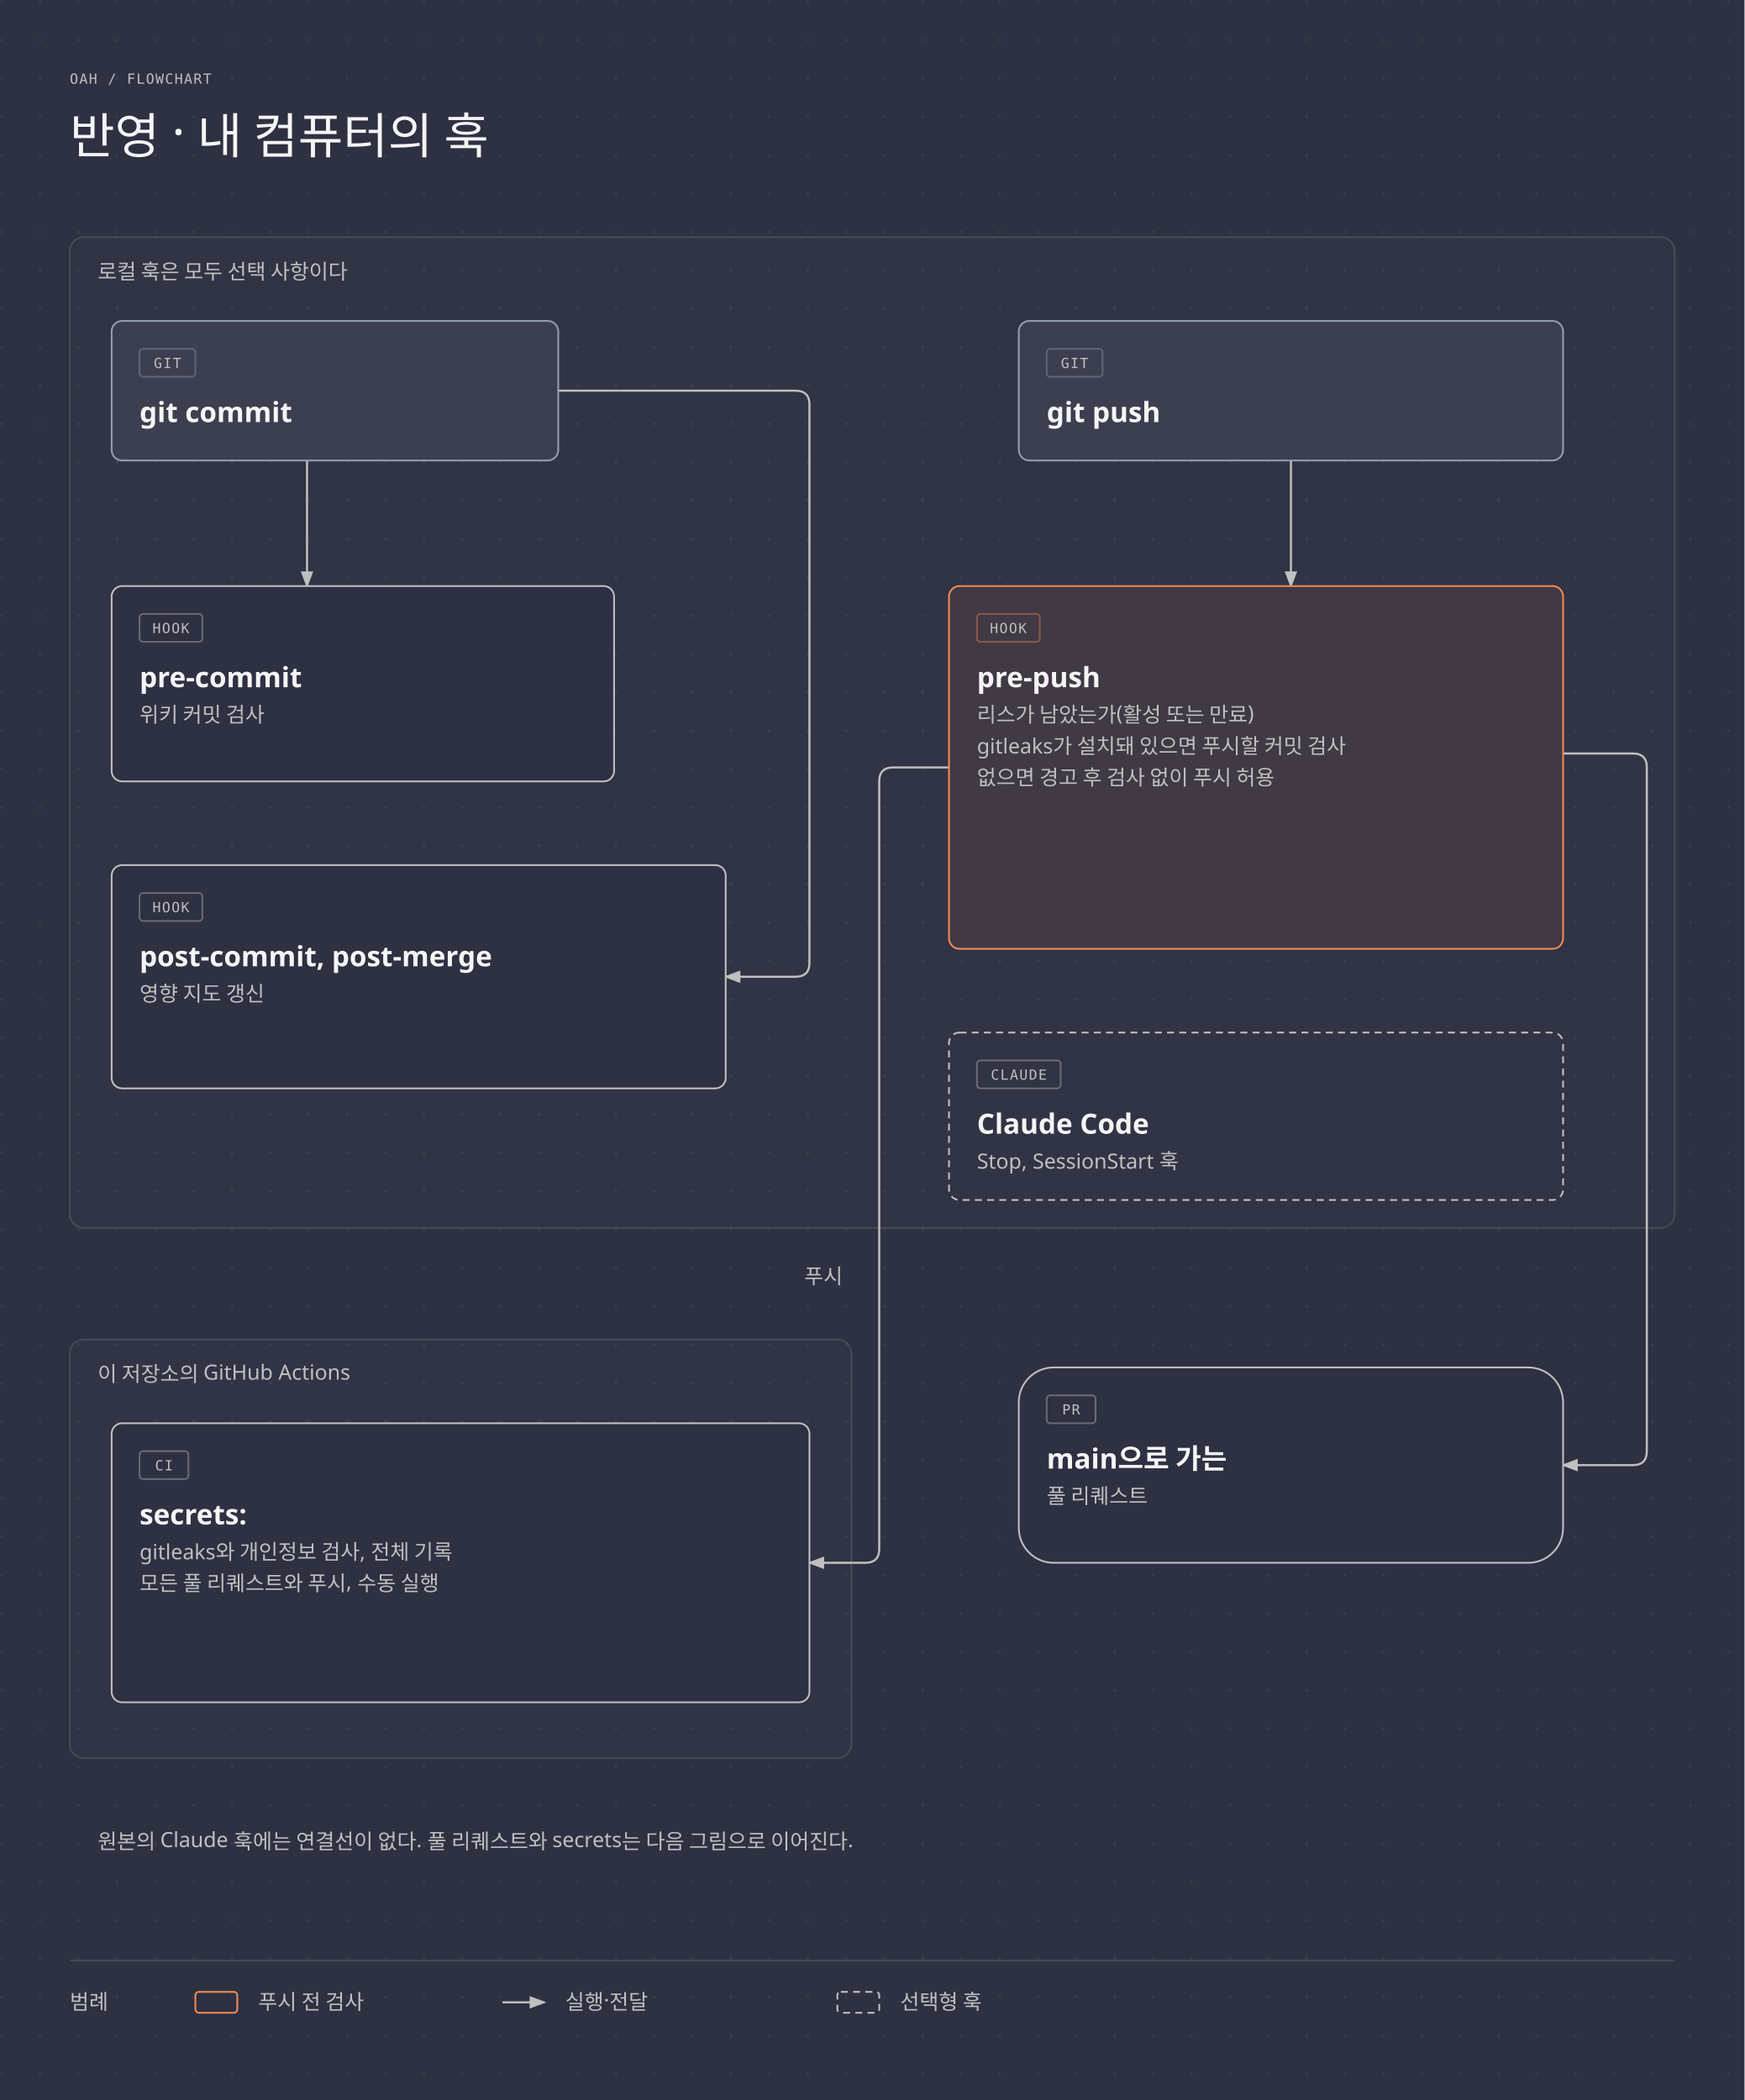
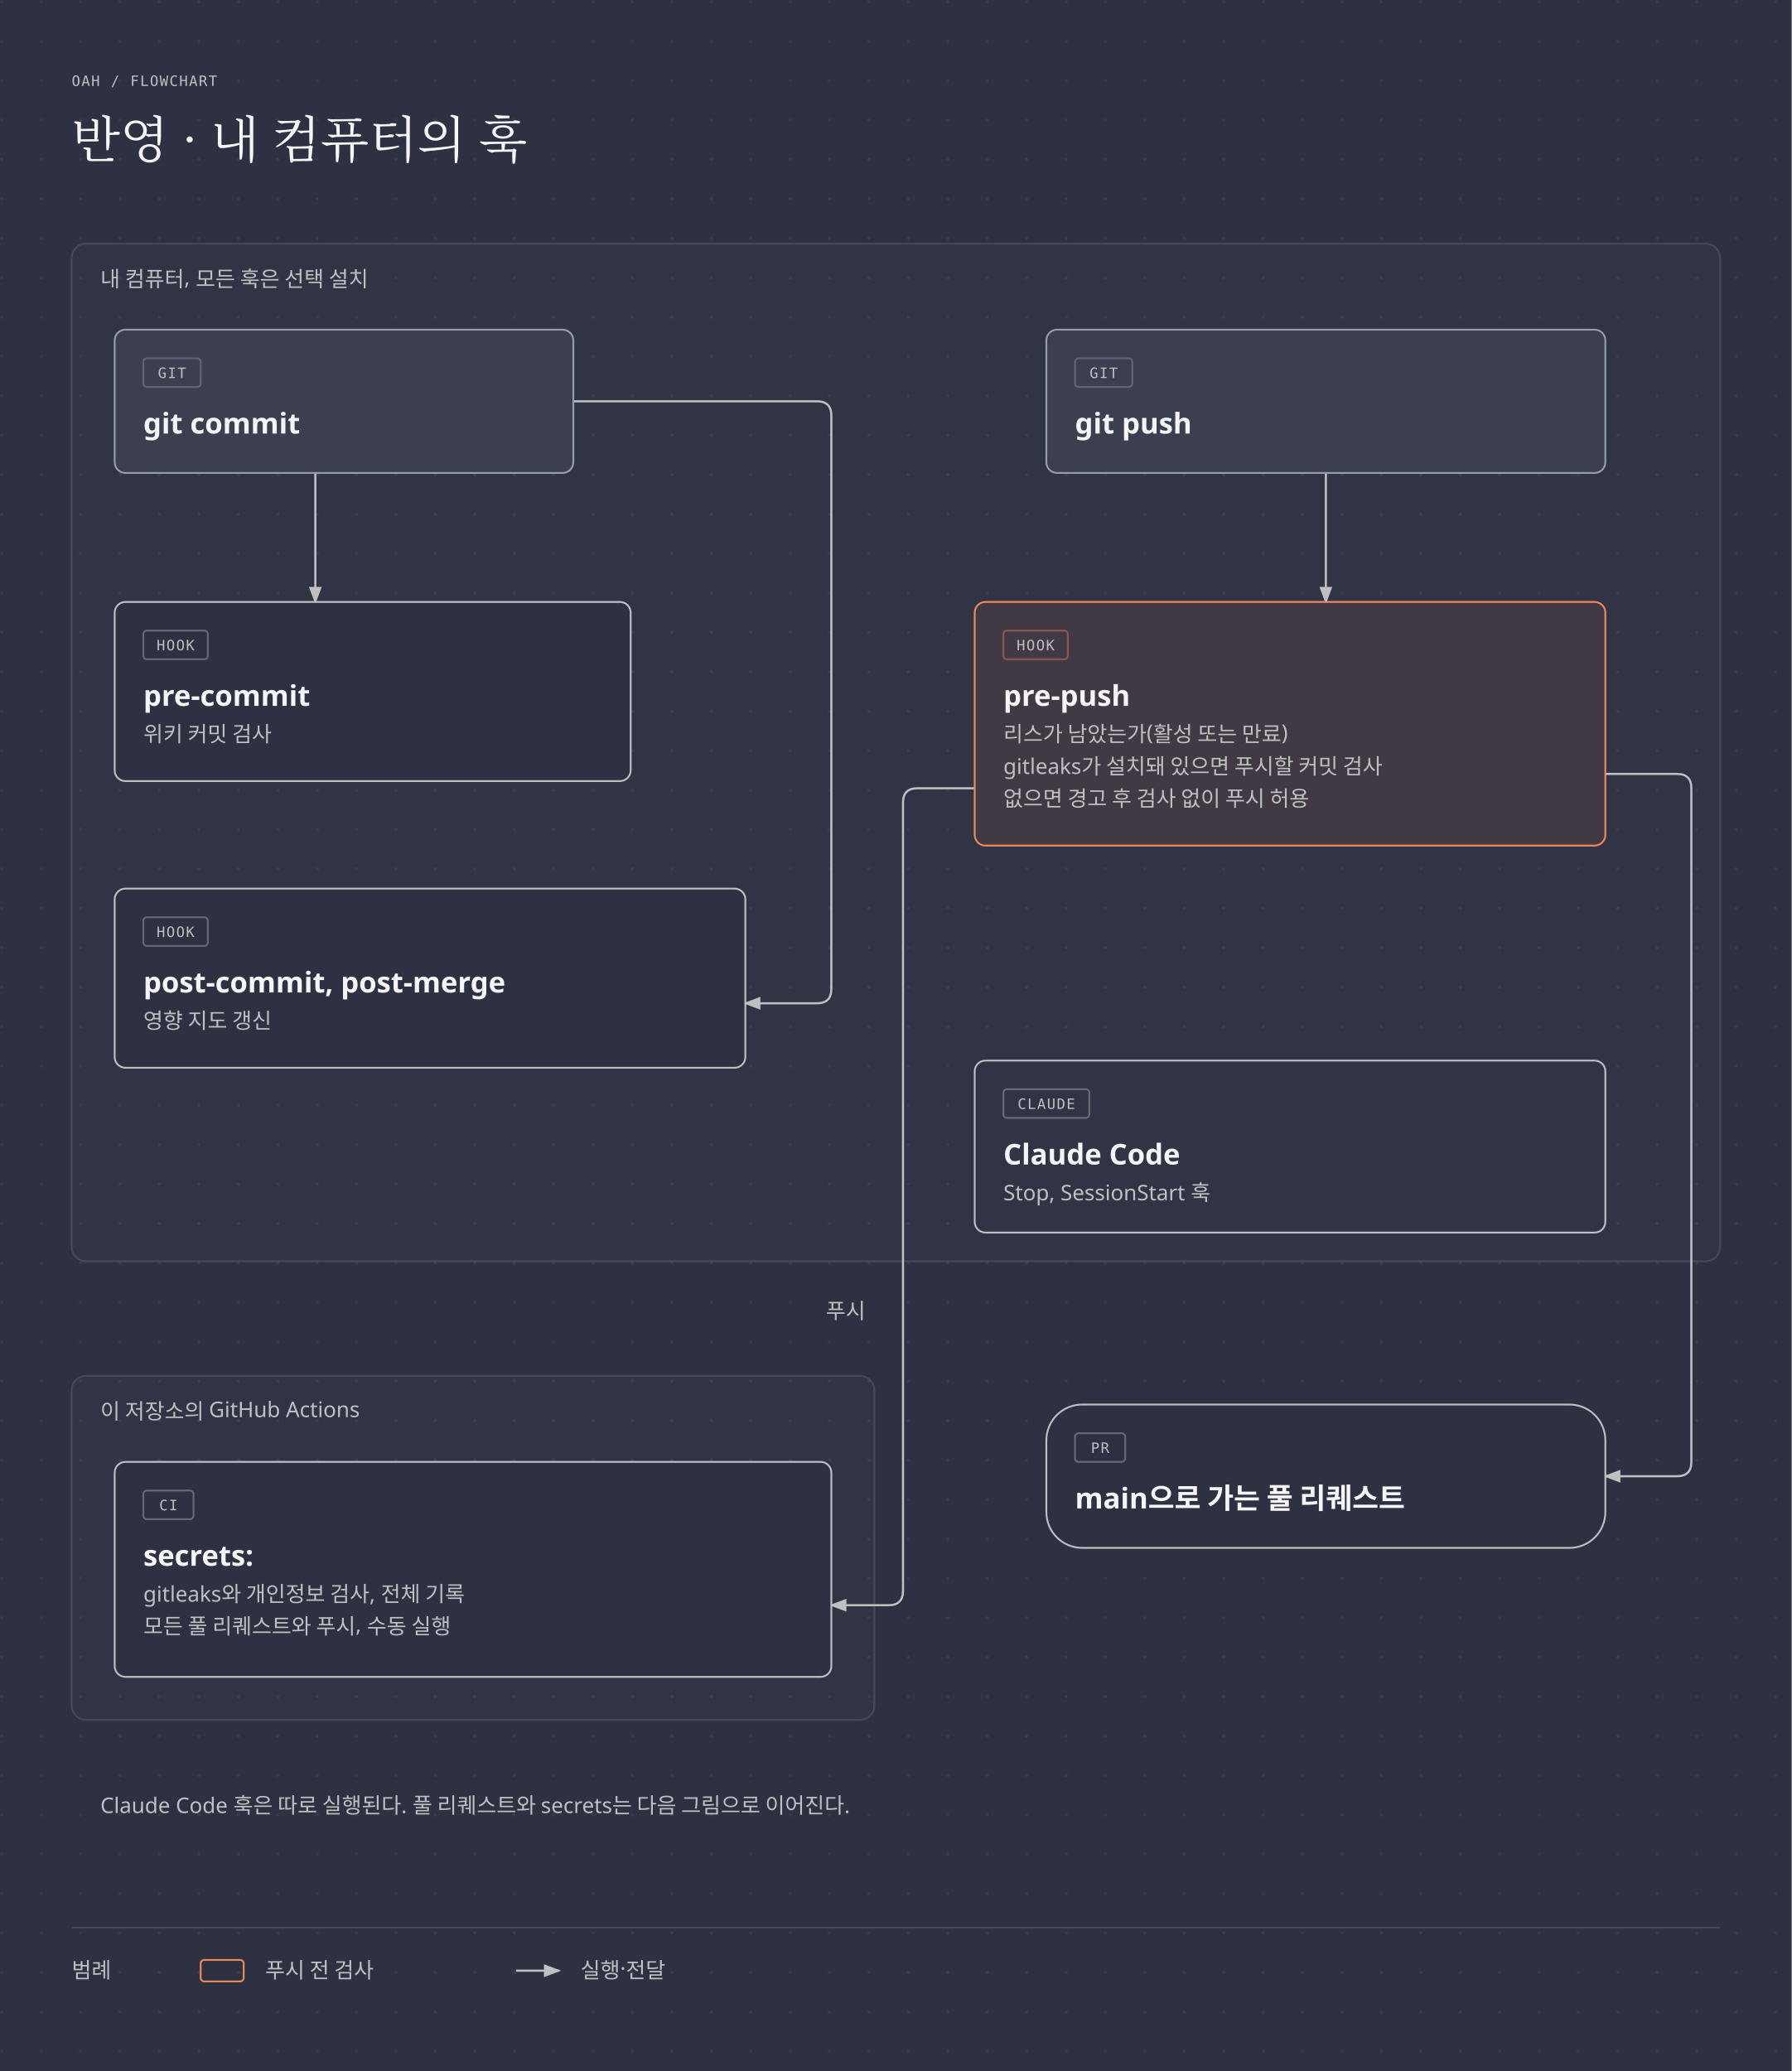
- <svg xmlns="http://www.w3.org/2000/svg" viewBox="0 0 1000 1204" role="img" aria-labelledby="concepts-landing-local-ko-dark-title concepts-landing-local-ko-dark-desc" data-diagram-type="Flowchart" data-size="fit" id="concepts-landing-local-ko-dark-root">
+ <svg xmlns="http://www.w3.org/2000/svg" viewBox="0 0 1000 1156" role="img" aria-labelledby="concepts-landing-local-ko-dark-title concepts-landing-local-ko-dark-desc" data-diagram-type="Flowchart" data-size="fit" id="concepts-landing-local-ko-dark-root">
  <defs>
    <style>#concepts-landing-local-ko-dark-root { font-family: "Geist", "Noto Sans KR", "Apple SD Gothic Neo", "Malgun Gothic", system-ui, sans-serif; color: #f5f5f5; }
      #concepts-landing-local-ko-dark-root .diagram-container { width: 100%; overflow-x: auto; }
      #concepts-landing-local-ko-dark-root text { font-family: "Geist", "Noto Sans KR", "Apple SD Gothic Neo", "Malgun Gothic", system-ui, sans-serif; fill: #f5f5f5; }
-       #concepts-landing-local-ko-dark-root .title { font-family: "Instrument Serif", "Noto Serif KR", "Batang", serif; font-size: 28px; font-weight: 400; }
+       #concepts-landing-local-ko-dark-root .title { font-family: "Instrument Serif", "Noto Serif KR", "AppleMyungjo", "Batang", "Noto Serif CJK KR", serif; font-size: 28px; font-weight: 400; }
      #concepts-landing-local-ko-dark-root .node { font-size: 16px; font-weight: 600; }
      #concepts-landing-local-ko-dark-root .sub { font-family: "Geist", "Noto Sans KR", "Apple SD Gothic Neo", "Malgun Gothic", system-ui, sans-serif; font-size: 12px; font-weight: 400; fill: #bfc0c0; }
      #concepts-landing-local-ko-dark-root .technical { font-family: "Geist Mono", ui-monospace, "SFMono-Regular", Consolas, monospace; }
      #concepts-landing-local-ko-dark-root .label { font-size: 12px; font-family: "Geist Mono", ui-monospace, "SFMono-Regular", Consolas, monospace; font-weight: 400; fill: #bfc0c0; }
      #concepts-landing-local-ko-dark-root .prose { font-size: 12px; font-weight: 400; fill: #bfc0c0; }
      #concepts-landing-local-ko-dark-root .zone-label { font-size: 12px; font-family: "Geist", "Noto Sans KR", "Apple SD Gothic Neo", "Malgun Gothic", system-ui, sans-serif; font-weight: 500; fill: #bfc0c0; }
      #concepts-landing-local-ko-dark-root .arrow-label { font-size: 12px; font-family: "Geist", "Noto Sans KR", "Apple SD Gothic Neo", "Malgun Gothic", system-ui, sans-serif; font-weight: 500; fill: #bfc0c0; }
      #concepts-landing-local-ko-dark-root .tag { font-family: "Geist Mono", ui-monospace, "SFMono-Regular", Consolas, monospace; font-size: 8px; font-weight: 500; letter-spacing: .08em; fill: #bfc0c0; }
      #concepts-landing-local-ko-dark-root .ghost { font-family: "Geist Mono", ui-monospace, "SFMono-Regular", Consolas, monospace; font-size: 32px; font-weight: 600; fill: #f5f5f5; opacity: .06; }
      @media print {
#concepts-landing-local-ko-dark-root .diagram-container { overflow-x: visible; }
}</style>
    <pattern id="concepts-landing-local-ko-dark-dots" width="22" height="22" patternUnits="userSpaceOnUse">
      <circle cx="1" cy="1" r="0.9" fill="#f5f5f5" fill-opacity=".10" />
    </pattern>
    <marker id="concepts-landing-local-ko-dark-arrow" markerWidth="8" markerHeight="6" refX="7" refY="3" orient="auto">
      <polygon points="0 0, 8 3, 0 6" fill="#bfc0c0" />
    </marker>
    <marker id="concepts-landing-local-ko-dark-arrow-accent" markerWidth="8" markerHeight="6" refX="7" refY="3" orient="auto">
      <polygon points="0 0, 8 3, 0 6" fill="#f08a59" />
    </marker>
    <marker id="concepts-landing-local-ko-dark-arrow-link" markerWidth="8" markerHeight="6" refX="7" refY="3" orient="auto">
      <polygon points="0 0, 8 3, 0 6" fill="#739fdf" />
    </marker>
  </defs>
-   <rect width="1000" height="1204" fill="#2d3142" />
-   <rect width="1000" height="1204" fill="url(#concepts-landing-local-ko-dark-dots)" opacity=".55" />
+   <rect width="1000" height="1156" fill="#2d3142" />
+   <rect width="1000" height="1156" fill="url(#concepts-landing-local-ko-dark-dots)" opacity=".55" />
  <text x="40" y="48" class="tag" text-anchor="start">OAH / FLOWCHART</text>
  <text x="40" y="88" class="title" text-anchor="start">반영 · 내 컴퓨터의 훅</text>
  <rect x="40" y="136" width="920" height="568" rx="8" fill="#f5f5f5" stroke="#f5f5f5" stroke-width="1" data-group-id="local" fill-opacity=".02" stroke-opacity=".12" />
-   <text x="56" y="160" class="zone-label" text-anchor="start">로컬 훅은 모두 선택 사항이다</text>
-   <rect x="40" y="768" width="448" height="240" rx="8" fill="#f5f5f5" stroke="#f5f5f5" stroke-width="1" data-group-id="actions" fill-opacity=".02" stroke-opacity=".12" />
+   <text x="56" y="160" class="zone-label" text-anchor="start">내 컴퓨터, 모든 훅은 선택 설치</text>
+   <rect x="40" y="768" width="448" height="192" rx="8" fill="#f5f5f5" stroke="#f5f5f5" stroke-width="1" data-group-id="actions" fill-opacity=".02" stroke-opacity=".12" />
  <text x="56" y="792" class="zone-label" text-anchor="start">이 저장소의 GitHub Actions</text>
  <path d="M 176,264 L 176,336" data-edge-id="e1" data-from="gcommit" data-to="pc" data-label="" fill="none" stroke="#bfc0c0" stroke-width="1.2" marker-end="url(#concepts-landing-local-ko-dark-arrow)" />
  <path d="M 320,224 L 456,224 Q 464,224 464,232 L 464,552 Q 464,560 456,560 L 416,560" data-edge-id="e2" data-from="gcommit" data-to="post" data-label="" fill="none" stroke="#bfc0c0" stroke-width="1.2" marker-end="url(#concepts-landing-local-ko-dark-arrow)" />
  <path d="M 740,264 L 740,336" data-edge-id="e3" data-from="gpush" data-to="pp" data-label="" fill="none" stroke="#bfc0c0" stroke-width="1.2" marker-end="url(#concepts-landing-local-ko-dark-arrow)" />
  <path d="M 544,440 L 512,440 Q 504,440 504,448 L 504,888 Q 504,896 496,896 L 464,896" data-edge-id="e4" data-from="pp" data-to="secrets" data-label="푸시" fill="none" stroke="#bfc0c0" stroke-width="1.2" marker-end="url(#concepts-landing-local-ko-dark-arrow)" />
-   <path d="M 896,432 L 936,432 Q 944,432 944,440 L 944,832 Q 944,840 936,840 L 896,840" data-edge-id="e5" data-from="pp" data-to="pr" data-label="" fill="none" stroke="#bfc0c0" stroke-width="1.2" marker-end="url(#concepts-landing-local-ko-dark-arrow)" />
+   <path d="M 896,432 L 936,432 Q 944,432 944,440 L 944,816 Q 944,824 936,824 L 896,824" data-edge-id="e5" data-from="pp" data-to="pr" data-label="" fill="none" stroke="#bfc0c0" stroke-width="1.2" marker-end="url(#concepts-landing-local-ko-dark-arrow)" />
  <rect x="448" y="721" width="48" height="20" rx="2" fill="#2d3142" />
  <text x="472" y="736" class="arrow-label" text-anchor="middle">푸시</text>
  <g data-node-id="gcommit" data-source-label="git commit" data-parent="local">
    <rect x="64" y="184" width="256" height="80" rx="6" fill="#2d3142" />
    <rect x="64" y="184" width="256" height="80" rx="6" fill="#bfc0c0" stroke="#949eb2" stroke-width="1" fill-opacity=".10" />
    <g aria-hidden="true">
      <rect x="80" y="200" width="32" height="16" rx="2" fill="none" stroke="#949eb2" stroke-width="1" stroke-opacity=".4" />
      <text x="96" y="211" class="tag" text-anchor="middle">GIT</text>
    </g>
    <text x="80" y="242" class="node" text-anchor="start">git commit</text>
  </g>
  <g data-node-id="pc" data-source-label="pre-commit 위키 커밋 검사" data-parent="local">
-     <rect x="64" y="336" width="288" height="112" rx="6" fill="#2d3142" />
-     <rect x="64" y="336" width="288" height="112" rx="6" fill="#2d3142" stroke="#bfc0c0" stroke-width="1" />
+     <rect x="64" y="336" width="288" height="100" rx="6" fill="#2d3142" />
+     <rect x="64" y="336" width="288" height="100" rx="6" fill="#2d3142" stroke="#bfc0c0" stroke-width="1" />
    <g aria-hidden="true">
      <rect x="80" y="352" width="36" height="16" rx="2" fill="none" stroke="#bfc0c0" stroke-width="1" stroke-opacity=".4" />
      <text x="98" y="363" class="tag" text-anchor="middle">HOOK</text>
    </g>
    <text x="80" y="394" class="node" text-anchor="start">pre-commit</text>
    <text x="80" y="414" class="sub" text-anchor="start">위키 커밋 검사</text>
  </g>
  <g data-node-id="post" data-source-label="post-commit, post-merge 영향 지도 갱신" data-parent="local">
-     <rect x="64" y="496" width="352" height="128" rx="6" fill="#2d3142" />
-     <rect x="64" y="496" width="352" height="128" rx="6" fill="#2d3142" stroke="#bfc0c0" stroke-width="1" />
+     <rect x="64" y="496" width="352" height="100" rx="6" fill="#2d3142" />
+     <rect x="64" y="496" width="352" height="100" rx="6" fill="#2d3142" stroke="#bfc0c0" stroke-width="1" />
    <g aria-hidden="true">
      <rect x="80" y="512" width="36" height="16" rx="2" fill="none" stroke="#bfc0c0" stroke-width="1" stroke-opacity=".4" />
      <text x="98" y="523" class="tag" text-anchor="middle">HOOK</text>
    </g>
    <text x="80" y="554" class="node" text-anchor="start">post-commit, post-merge</text>
    <text x="80" y="574" class="sub" text-anchor="start">영향 지도 갱신</text>
  </g>
  <g data-node-id="gpush" data-source-label="git push" data-parent="local">
    <rect x="584" y="184" width="312" height="80" rx="6" fill="#2d3142" />
    <rect x="584" y="184" width="312" height="80" rx="6" fill="#bfc0c0" stroke="#949eb2" stroke-width="1" fill-opacity=".10" />
    <g aria-hidden="true">
      <rect x="600" y="200" width="32" height="16" rx="2" fill="none" stroke="#949eb2" stroke-width="1" stroke-opacity=".4" />
      <text x="616" y="211" class="tag" text-anchor="middle">GIT</text>
    </g>
    <text x="600" y="242" class="node" text-anchor="start">git push</text>
  </g>
  <g data-node-id="pp" data-source-label="pre-push 리스가 남았는가(활성 또는 만료) gitleaks가 설치돼 있으면 푸시할 커밋 검사 없으면 경고 후 검사 없이 푸시 허용" data-parent="local">
-     <rect x="544" y="336" width="352" height="208" rx="6" fill="#2d3142" />
-     <rect x="544" y="336" width="352" height="208" rx="6" fill="#f08a59" stroke="#f08a59" stroke-width="1" fill-opacity=".10" />
+     <rect x="544" y="336" width="352" height="136" rx="6" fill="#2d3142" />
+     <rect x="544" y="336" width="352" height="136" rx="6" fill="#f08a59" stroke="#f08a59" stroke-width="1" fill-opacity=".10" />
    <g aria-hidden="true">
      <rect x="560" y="352" width="36" height="16" rx="2" fill="none" stroke="#f08a59" stroke-width="1" stroke-opacity=".4" />
      <text x="578" y="363" class="tag" text-anchor="middle">HOOK</text>
    </g>
    <text x="560" y="394" class="node" text-anchor="start">pre-push</text>
    <text x="560" y="414" class="sub" text-anchor="start">리스가 남았는가(활성 또는 만료)</text>
    <text x="560" y="432" class="sub" text-anchor="start">gitleaks가 설치돼 있으면 푸시할 커밋 검사</text>
    <text x="560" y="450" class="sub" text-anchor="start">없으면 경고 후 검사 없이 푸시 허용</text>
  </g>
  <g data-node-id="cc" data-source-label="Claude Code Stop, SessionStart 훅" data-parent="local">
    <rect x="544" y="592" width="352" height="96" rx="6" fill="#2d3142" />
-     <rect x="544" y="592" width="352" height="96" rx="6" fill="#f5f5f5" stroke="#bfc0c0" stroke-width="1" fill-opacity=".02" stroke-dasharray="4,3" />
+     <rect x="544" y="592" width="352" height="96" rx="6" fill="#f5f5f5" stroke="#bfc0c0" stroke-width="1" fill-opacity=".02" />
    <g aria-hidden="true">
      <rect x="560" y="608" width="48" height="16" rx="2" fill="none" stroke="#bfc0c0" stroke-width="1" stroke-opacity=".4" />
      <text x="584" y="619" class="tag" text-anchor="middle">CLAUDE</text>
    </g>
    <text x="560" y="650" class="node" text-anchor="start">Claude Code</text>
    <text x="560" y="670" class="sub" text-anchor="start">Stop, SessionStart 훅</text>
  </g>
  <g data-node-id="pr" data-source-label="main으로 가는 풀 리퀘스트">
-     <rect x="584" y="784" width="312" height="112" rx="20" fill="#2d3142" />
-     <rect x="584" y="784" width="312" height="112" rx="20" fill="#2d3142" stroke="#bfc0c0" stroke-width="1" />
+     <rect x="584" y="784" width="312" height="80" rx="20" fill="#2d3142" />
+     <rect x="584" y="784" width="312" height="80" rx="20" fill="#2d3142" stroke="#bfc0c0" stroke-width="1" />
    <g aria-hidden="true">
      <rect x="600" y="800" width="28" height="16" rx="2" fill="none" stroke="#bfc0c0" stroke-width="1" stroke-opacity=".4" />
      <text x="614" y="811" class="tag" text-anchor="middle">PR</text>
    </g>
-     <text x="600" y="842" class="node" text-anchor="start">main으로 가는</text>
-     <text x="600" y="862" class="sub" text-anchor="start">풀 리퀘스트</text>
+     <text x="600" y="842" class="node" text-anchor="start">main으로 가는 풀 리퀘스트</text>
  </g>
  <g data-node-id="secrets" data-source-label="secrets: gitleaks와 개인정보 검사, 전체 기록 모든 풀 리퀘스트와 푸시, 수동 실행" data-parent="actions">
-     <rect x="64" y="816" width="400" height="160" rx="6" fill="#2d3142" />
-     <rect x="64" y="816" width="400" height="160" rx="6" fill="#2d3142" stroke="#bfc0c0" stroke-width="1" />
+     <rect x="64" y="816" width="400" height="120" rx="6" fill="#2d3142" />
+     <rect x="64" y="816" width="400" height="120" rx="6" fill="#2d3142" stroke="#bfc0c0" stroke-width="1" />
    <g aria-hidden="true">
      <rect x="80" y="832" width="28" height="16" rx="2" fill="none" stroke="#bfc0c0" stroke-width="1" stroke-opacity=".4" />
      <text x="94" y="843" class="tag" text-anchor="middle">CI</text>
    </g>
    <text x="80" y="874" class="node" text-anchor="start">secrets:</text>
    <text x="80" y="894" class="sub" text-anchor="start">gitleaks와 개인정보 검사, 전체 기록</text>
    <text x="80" y="912" class="sub" text-anchor="start">모든 풀 리퀘스트와 푸시, 수동 실행</text>
  </g>
-   <text x="56" y="1060" class="prose" text-anchor="start">원본의 Claude 훅에는 연결선이 없다. 풀 리퀘스트와 secrets는 다음 그림으로 이어진다.</text>
-   <line x1="40" y1="1124" x2="960" y2="1124" stroke="#f5f5f5" stroke-opacity=".12" />
-   <text x="40" y="1152" class="zone-label" text-anchor="start">범례</text>
-   <rect x="112" y="1142" width="24" height="12" rx="2" fill="none" stroke="#f08a59" stroke-width="1" />
-   <text x="148" y="1152" class="prose" text-anchor="start">푸시 전 검사</text>
-   <path d="M 288,1148 h 24" fill="none" stroke="#bfc0c0" stroke-width="1.2" marker-end="url(#concepts-landing-local-ko-dark-arrow)" />
-   <text x="324" y="1152" class="prose" text-anchor="start">실행·전달</text>
-   <rect x="480" y="1142" width="24" height="12" rx="2" fill="none" stroke="#bfc0c0" stroke-width="1" stroke-dasharray="4,3" />
-   <text x="516" y="1152" class="prose" text-anchor="start">선택형 훅</text>
+   <text x="56" y="1012" class="prose" text-anchor="start">Claude Code 훅은 따로 실행된다. 풀 리퀘스트와 secrets는 다음 그림으로 이어진다.</text>
+   <line x1="40" y1="1076" x2="960" y2="1076" stroke="#f5f5f5" stroke-opacity=".12" />
+   <text x="40" y="1104" class="zone-label" text-anchor="start">범례</text>
+   <rect x="112" y="1094" width="24" height="12" rx="2" fill="none" stroke="#f08a59" stroke-width="1" />
+   <text x="148" y="1104" class="prose" text-anchor="start">푸시 전 검사</text>
+   <path d="M 288,1100 h 24" fill="none" stroke="#bfc0c0" stroke-width="1.2" marker-end="url(#concepts-landing-local-ko-dark-arrow)" />
+   <text x="324" y="1104" class="prose" text-anchor="start">실행·전달</text>
</svg>
